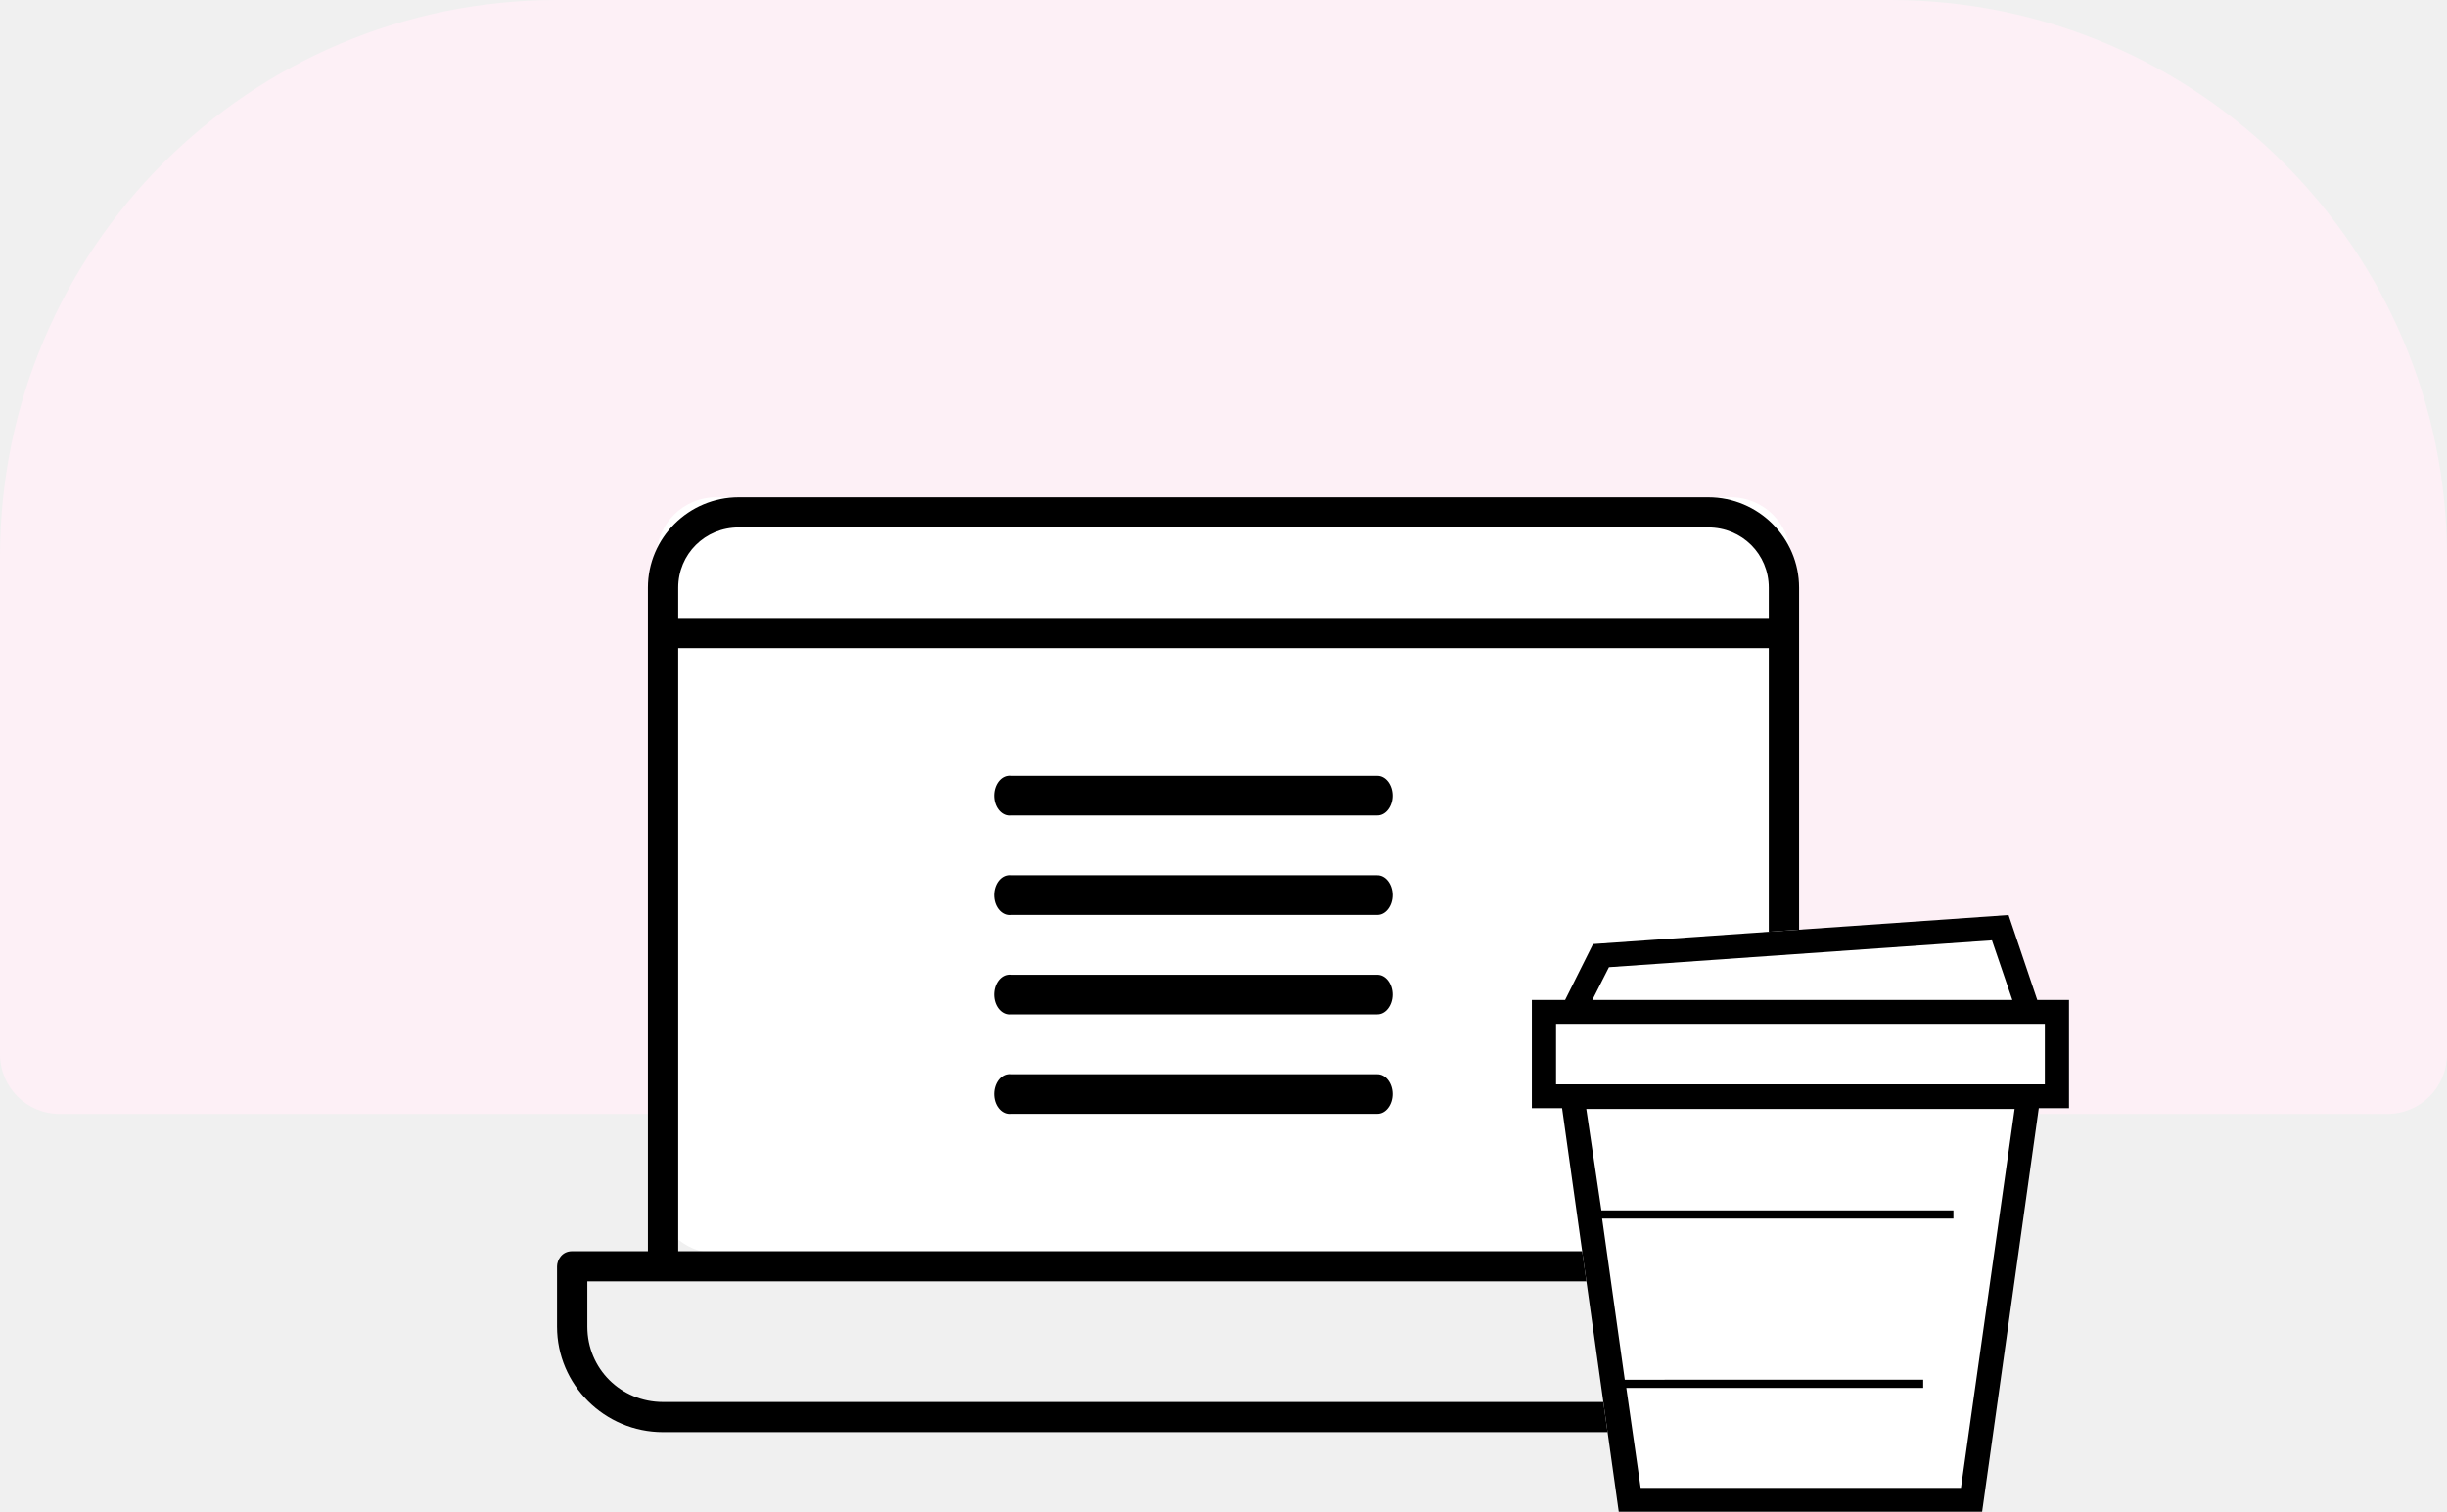
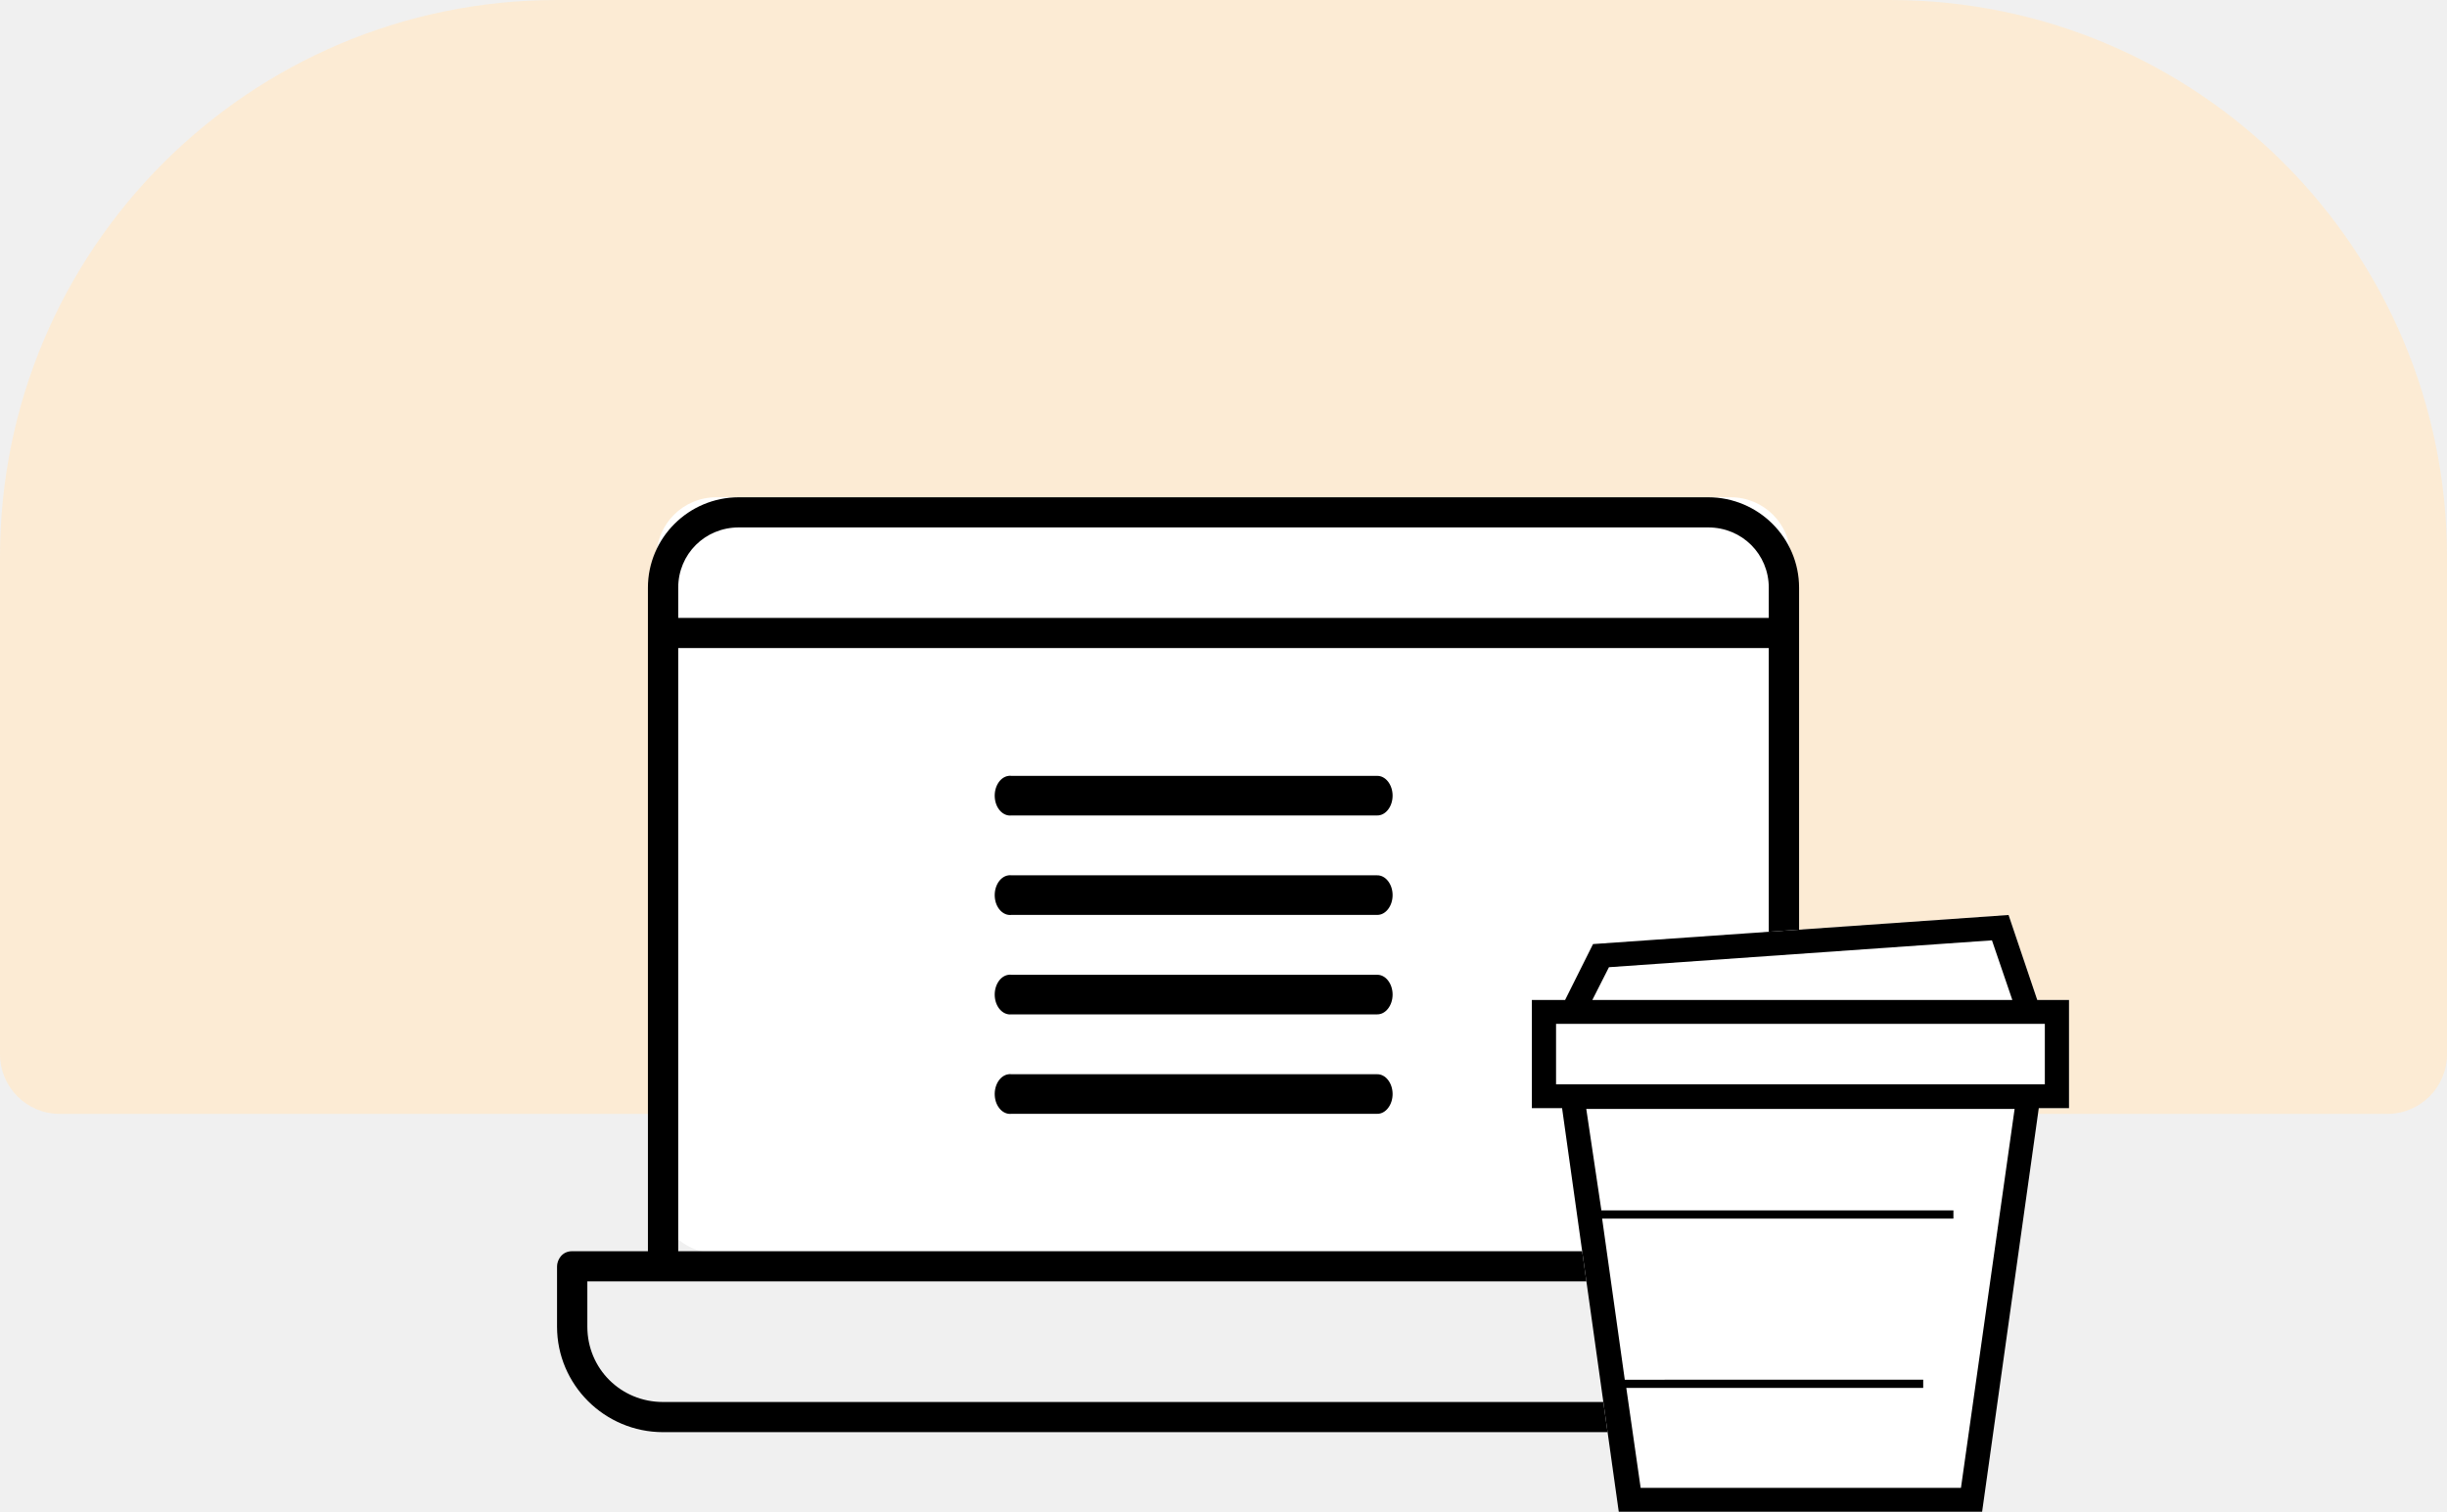
<svg xmlns="http://www.w3.org/2000/svg" width="123px" height="76px" viewBox="0 0 123 76" version="1.1">
  <defs />
  <g id="Page-1" stroke="none" stroke-width="1" fill="none" fill-rule="evenodd">
    <g id="Pla-de-treball-nou-amb-text" transform="translate(-343, -672)">
      <g id="dedicacio_icona" transform="translate(343, 672)">
-         <path d="M28,0 L95,0 C110.464,-2.84068575e-15 123,12.536 123,28 L123,53 C123,54.657 121.657,56 120,56 L3,56 C1.343,56 2.02906125e-16,54.657 0,53 L0,28 C-1.8937905e-15,12.536 12.536,2.84068575e-15 28,0 Z" id="Rectangle-2-Copy" fill="#FDF0F6" />
+         <path d="M28,0 L95,0 C110.464,-2.84068575e-15 123,12.536 123,28 L123,53 C123,54.657 121.657,56 120,56 L3,56 C1.343,56 2.02906125e-16,54.657 0,53 L0,28 C-1.8937905e-15,12.536 12.536,2.84068575e-15 28,0 Z" id="Rectangle-2-Copy" fill="#fcebd4" />
        <g id="dedicacio" transform="translate(28, 25)">
          <rect id="Path" fill="#FFFFFF" x="5" y="0" width="57" height="38" rx="3" />
          <path d="M9.136,0 C6.617,0 4.568,2.04 4.568,4.548 L4.568,37.903 L0.761,37.903 C0.229,37.903 0.003,38.359 0,38.661 L0,41.694 C0,44.619 2.391,47 5.33,47 L61.67,47 C64.609,47 67,44.619 67,41.694 L67,38.661 C67,38.264 66.637,37.903 66.239,37.903 L62.432,37.903 L62.432,4.548 C62.432,2.04 60.383,0 57.864,0 L9.136,0 Z M9.136,1.516 L57.864,1.516 C59.565,1.516 60.909,2.855 60.909,4.548 L60.909,6.065 L6.091,6.065 L6.091,4.548 C6.091,2.855 7.435,1.516 9.136,1.516 Z M6.091,7.581 L60.909,7.581 L60.909,37.903 L6.091,37.903 L6.091,7.581 Z M1.523,39.419 L65.477,39.419 L65.477,41.694 C65.477,43.808 63.794,45.484 61.67,45.484 L5.33,45.484 C3.206,45.484 1.523,43.808 1.523,41.694 L1.523,39.419 Z" id="Fill-1" fill="#000000" />
          <polygon id="Path-Copy" fill="#FFFFFF" transform="translate(62.5, 36) scale(-1, 1) translate(-62.5, -36) " points="76 25.274 74.33 25.274 72.925 22.462 52.038 21 50.595 25.274 49 25.274 49 30.712 50.519 30.712 53.367 51 71.633 51 74.481 30.712 76 30.712" />
          <path d="M76,25.274 L74.33,25.274 L72.925,22.462 L52.038,21 L50.595,25.274 L49,25.274 L49,30.712 L50.519,30.712 L53.367,51 L71.633,51 L74.481,30.712 L76,30.712 L76,25.274 Z M52.873,22.274 L72.125,23.625 L72.961,25.274 L51.848,25.274 L52.873,22.274 Z M72.505,35.851 L54.81,35.851 L54.81,36.264 L72.468,36.264 L71.329,44.364 L56.329,44.363 L56.329,44.776 L71.253,44.776 L70.532,49.8 L54.431,49.8 L51.734,30.75 L73.265,30.75 L72.505,35.851 Z M74.784,29.512 L50.215,29.512 L50.215,26.474 L74.784,26.474 L74.784,29.512 Z" id="Fill-1" fill="#000000" transform="translate(62.5, 36) scale(-1, 1) translate(-62.5, -36) " />
          <path d="M22.697,14.006 C22.276,14.056 21.964,14.546 22.003,15.094 C22.042,15.642 22.419,16.046 22.841,15.996 L41.222,15.996 C41.429,16 41.626,15.895 41.77,15.708 C41.916,15.522 42,15.269 42,15.001 C42,14.733 41.916,14.48 41.77,14.293 C41.626,14.107 41.429,14.002 41.222,14.006 L22.841,14.006 C22.793,13.998 22.745,13.998 22.697,14.006 L22.697,14.006 Z" id="Path" fill="#000000" />
          <path d="M22.697,19.006 C22.276,19.056 21.964,19.546 22.003,20.094 C22.042,20.642 22.419,21.046 22.841,20.996 L41.222,20.996 C41.429,21 41.626,20.895 41.77,20.708 C41.916,20.522 42,20.269 42,20.001 C42,19.733 41.916,19.48 41.77,19.293 C41.626,19.107 41.429,19.002 41.222,19.006 L22.841,19.006 C22.793,18.998 22.745,18.998 22.697,19.006 L22.697,19.006 Z" id="Path" fill="#000000" />
          <path d="M22.697,29.006 C22.276,29.056 21.964,29.546 22.003,30.094 C22.042,30.642 22.419,31.046 22.841,30.996 L41.222,30.996 C41.429,31 41.626,30.895 41.77,30.708 C41.916,30.522 42,30.269 42,30.001 C42,29.733 41.916,29.48 41.77,29.293 C41.626,29.107 41.429,29.002 41.222,29.006 L22.841,29.006 C22.793,28.998 22.745,28.998 22.697,29.006 L22.697,29.006 Z" id="Path-Copy-2" fill="#000000" />
          <path d="M22.003,25.094 C22.042,25.642 22.419,26.046 22.841,25.996 L41.222,25.996 C41.429,26 41.626,25.895 41.77,25.708 C41.916,25.522 42,25.269 42,25.001 C42,24.733 41.916,24.48 41.77,24.293 C41.626,24.107 41.429,24.002 41.222,24.006 L22.841,24.006 C22.793,23.998 22.745,23.998 22.697,24.006 C22.276,24.056 21.964,24.546 22.003,25.094 Z" id="Path" fill="#000000" />
        </g>
      </g>
    </g>
  </g>
</svg>
